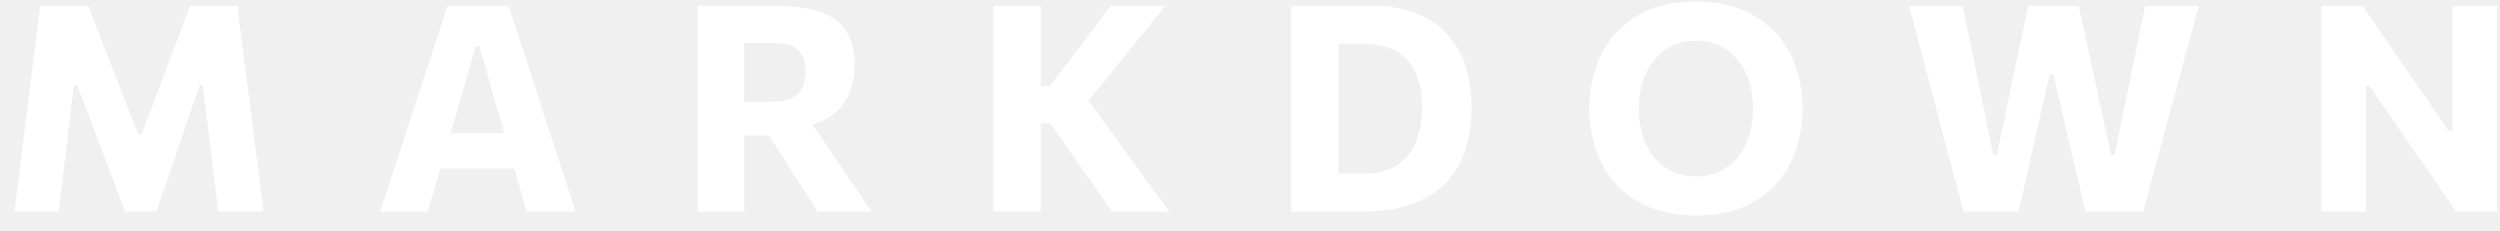
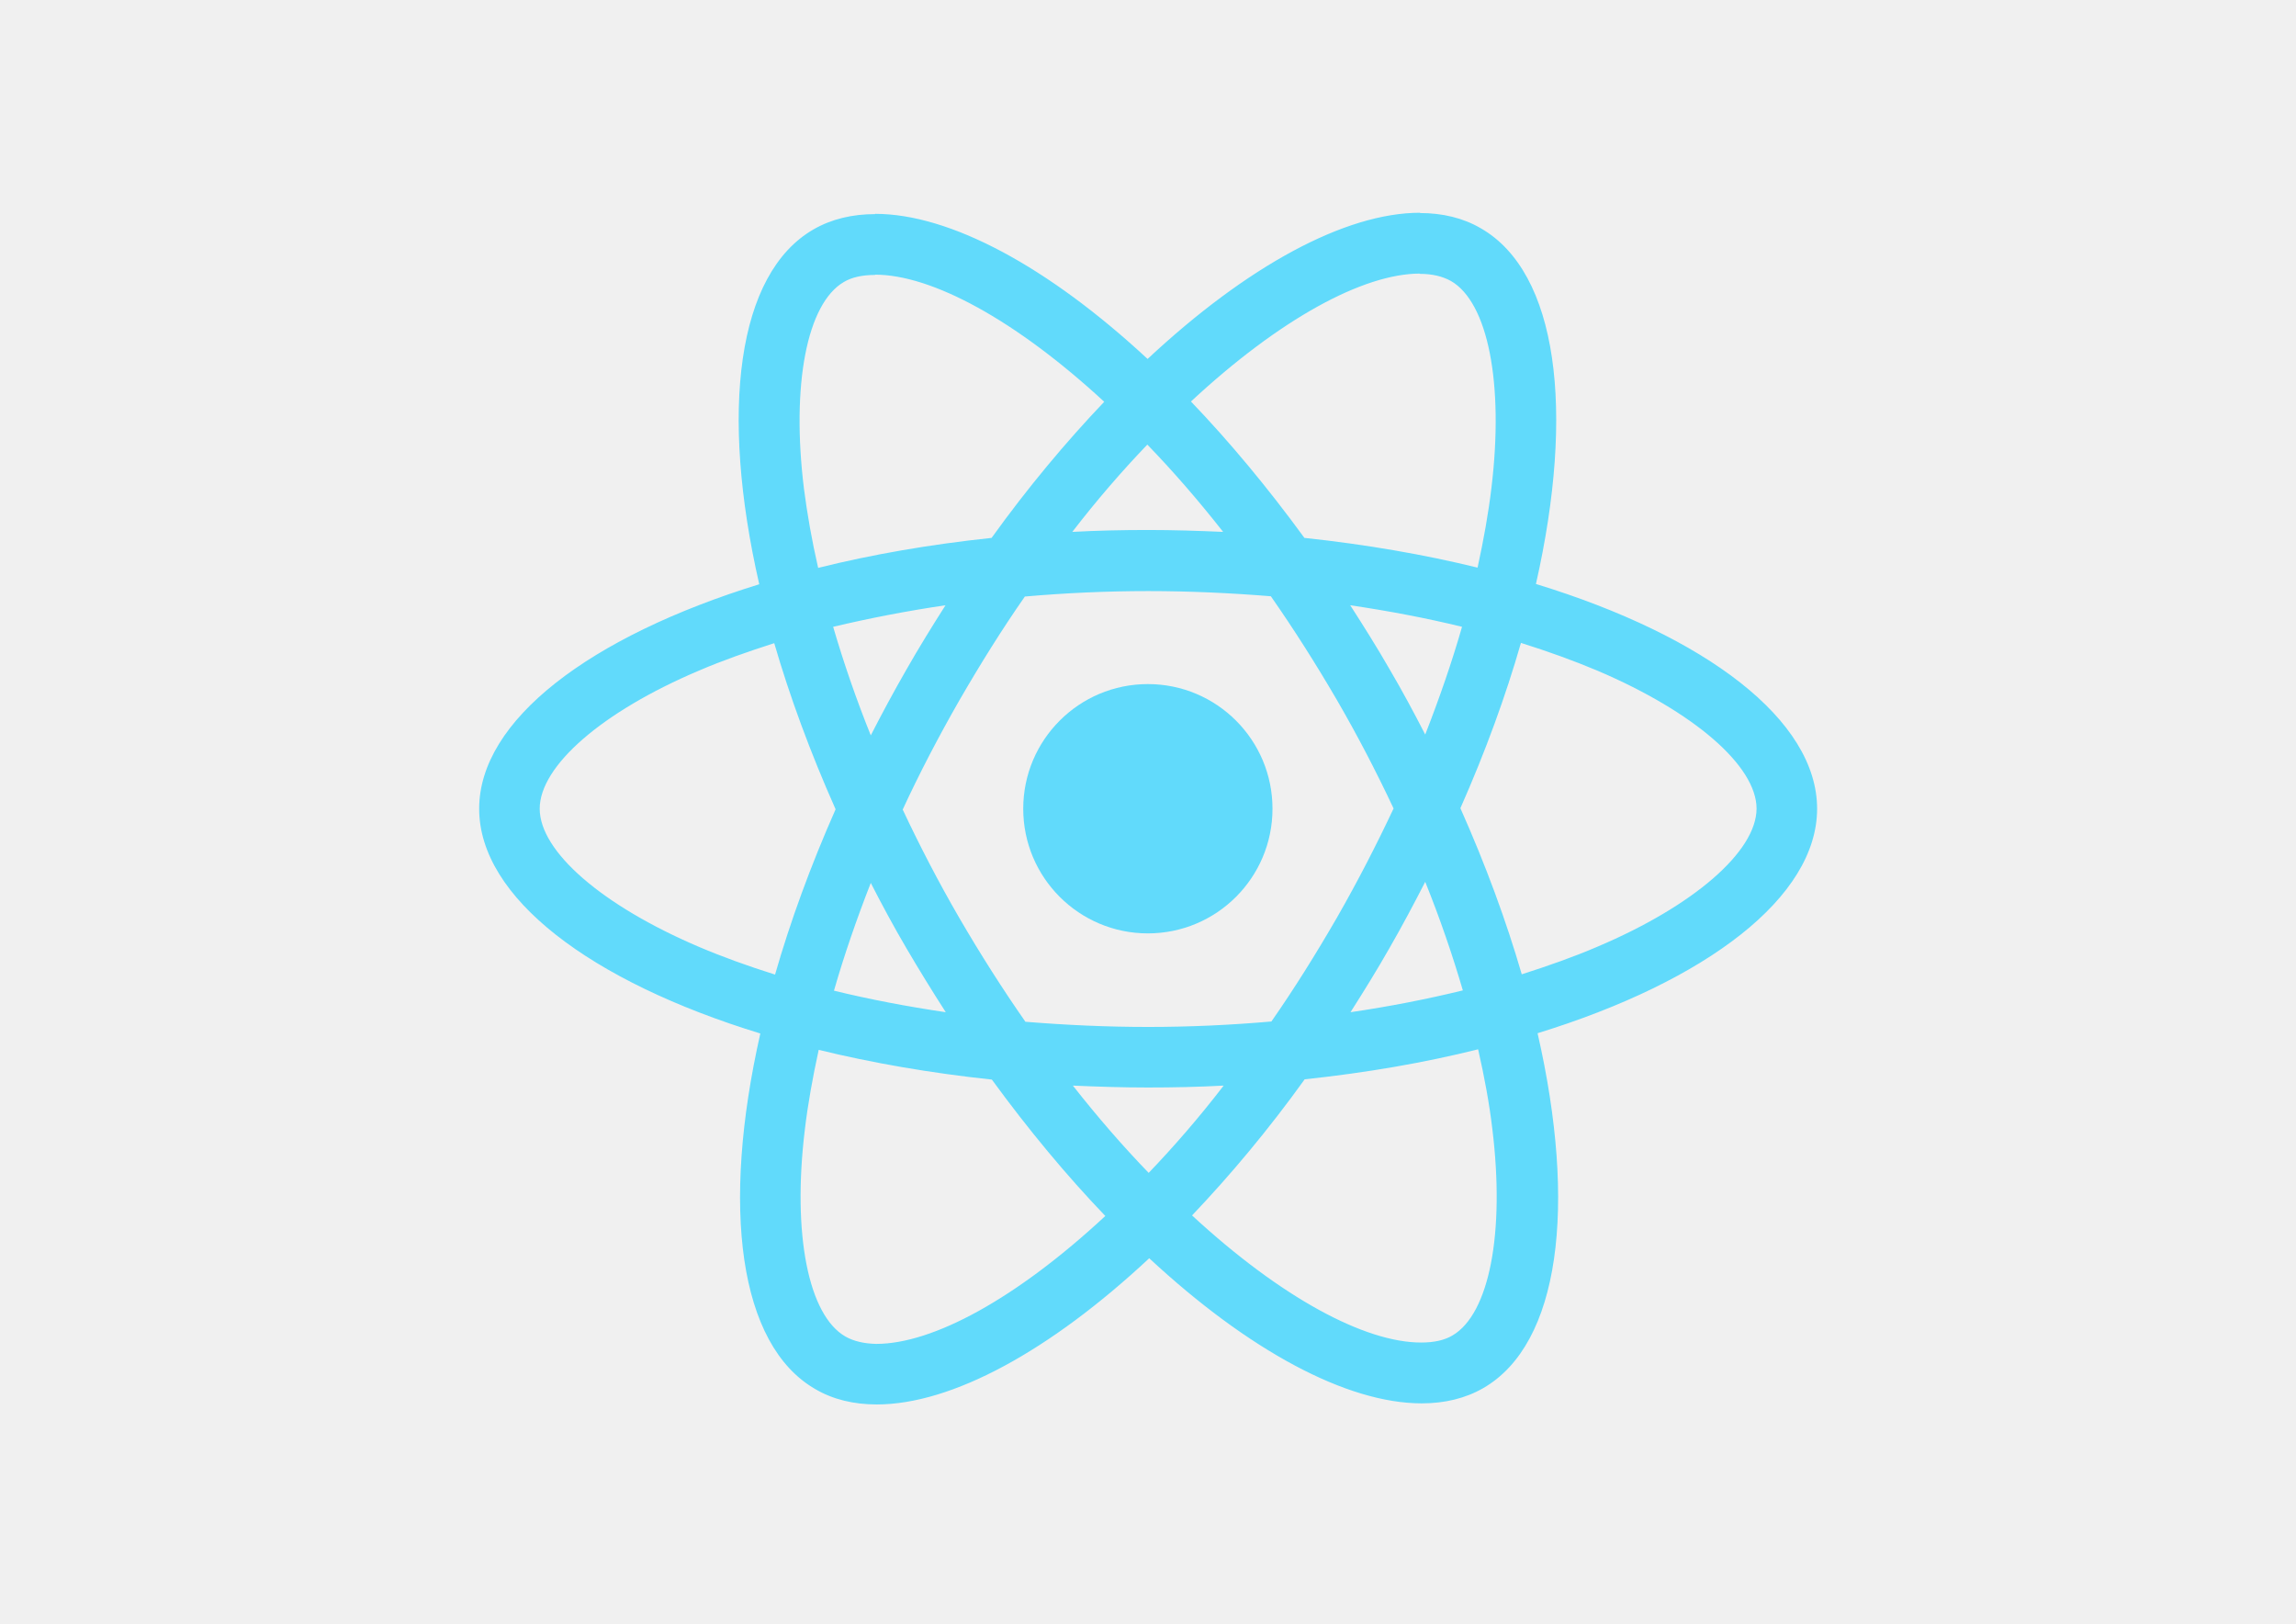
- <svg xmlns="http://www.w3.org/2000/svg" width="130" height="12">
-   <path d="M.75 11c.075-.56.147-1.12.218-1.68.07-.56.145-1.168.224-1.823l.443-3.585c.085-.645.163-1.255.232-1.83L2.086.305h2.497c.24.61.47 1.193.687 1.75.217.558.433 1.112.649 1.662l1.274 3.27h.165l1.238-3.262.626-1.65c.208-.546.427-1.136.656-1.77h2.468a1660.544 1660.544 0 0 0 .457 3.615l.458 3.6c.08.65.156 1.25.229 1.8.072.55.143 1.11.213 1.68h-2.347c-.09-.75-.178-1.463-.263-2.138-.085-.675-.162-1.308-.232-1.897l-.315-2.535h-.165l-.93 2.722c-.225.67-.451 1.334-.679 1.991-.227.658-.439 1.276-.634 1.856H6.502a322.988 322.988 0 0 0-.952-2.523c-.17-.448-.337-.887-.502-1.317L4.013 4.43h-.165L3.54 6.95c-.07.595-.146 1.232-.229 1.91l-.258 2.14H.75Zm19.017 0a578.89 578.89 0 0 0 1.186-3.623L22.16 3.71c.215-.665.41-1.264.585-1.797.175-.532.35-1.069.525-1.609h3.18a469.731 469.731 0 0 0 1.11 3.406l1.193 3.675c.195.59.393 1.197.596 1.822l.581 1.792h-2.55a515.072 515.072 0 0 0-.982-3.45l-1.47-5.152h-.18l-1.486 5.1c-.16.555-.328 1.136-.506 1.744l-.514 1.758h-2.475Zm2.58-2.236.263-1.845h4.777l.21 1.846h-5.25ZM36.28 11V.303h4.103c.87 0 1.606.097 2.208.29.603.192 1.06.513 1.373.963.312.45.468 1.063.468 1.838 0 .615-.12 1.167-.363 1.657s-.632.878-1.166 1.163c-.535.284-1.236.427-2.1.427l.952-.9 1.455 2.145.72 1.061.746 1.103c.243.357.456.673.642.948H42.52c-.27-.42-.53-.822-.78-1.207-.25-.385-.492-.76-.727-1.125l-1.733-2.73 1.462 1.117H38.26V5.293h1.785c.4 0 .736-.049 1.009-.146.272-.098.478-.264.618-.499s.21-.558.21-.968c0-.304-.044-.55-.134-.738a1.092 1.092 0 0 0-.364-.439 1.314 1.314 0 0 0-.51-.21 3.08 3.08 0 0 0-.567-.052h-3.36L38.703.694V11H36.28Zm21.538 0c-.33-.476-.642-.922-.934-1.34-.293-.417-.579-.828-.859-1.233l-1.41-2.018h-.69V4.475h.66l1.26-1.65a293.263 293.263 0 0 0 1.92-2.52h2.843a323.846 323.846 0 0 0-2.693 3.315L56.22 5.712l-.045-1.088 1.883 2.603a1120.463 1120.463 0 0 1 1.904 2.633c.316.434.593.815.833 1.14h-2.977Zm-6.158 0V.303h2.46V11h-2.46Zm15.478 0V.303H71.39c.815 0 1.54.118 2.175.353.635.235 1.171.58 1.609 1.035a4.525 4.525 0 0 1 1.001 1.669c.23.657.345 1.408.345 2.253 0 .755-.101 1.46-.304 2.112a4.523 4.523 0 0 1-.967 1.713c-.443.49-1.026.873-1.751 1.148-.726.275-1.61.412-2.656.412H67.138Zm2.467-1.973h1.23c.77 0 1.381-.15 1.834-.45.452-.3.779-.71.978-1.23.2-.52.3-1.108.3-1.763 0-.494-.058-.944-.176-1.35a2.869 2.869 0 0 0-.54-1.046 2.374 2.374 0 0 0-.926-.675c-.375-.157-.823-.236-1.343-.236h-1.357V9.027Zm18.635 2.175c-.965 0-1.8-.149-2.505-.446-.705-.298-1.285-.705-1.74-1.223a5.116 5.116 0 0 1-1.016-1.773 6.574 6.574 0 0 1-.334-2.1c0-1.04.206-1.982.619-2.824A4.743 4.743 0 0 1 85.109.83c.817-.495 1.839-.743 3.064-.743.93 0 1.742.144 2.437.431a4.759 4.759 0 0 1 1.736 1.196c.463.51.809 1.1 1.039 1.77.23.67.345 1.39.345 2.16 0 1.065-.211 2.015-.634 2.85a4.769 4.769 0 0 1-1.856 1.98c-.815.486-1.815.728-3 .728Zm-.037-2.033c.495 0 .927-.093 1.297-.28.37-.188.677-.447.922-.777.246-.33.43-.706.552-1.129.122-.422.183-.869.183-1.338 0-.495-.066-.957-.198-1.384a3.428 3.428 0 0 0-.578-1.121 2.67 2.67 0 0 0-.926-.75 2.796 2.796 0 0 0-1.252-.27c-.486 0-.914.092-1.287.277a2.63 2.63 0 0 0-.933.769c-.25.327-.44.704-.57 1.128a4.59 4.59 0 0 0-.195 1.35c0 .475.062.924.187 1.347.125.422.311.797.559 1.125.247.327.557.585.93.772.372.188.808.281 1.308.281ZM102.105 11l-.45-1.698c-.16-.603-.31-1.162-.45-1.677l-.885-3.36a559.983 559.983 0 0 1-1.05-3.96h2.782a1464.078 1464.078 0 0 0 .855 4.125l.743 3.638h.188l.765-3.683c.09-.42.183-.863.28-1.33l.297-1.407.285-1.343h2.632a1211.281 1211.281 0 0 0 .886 4.095l.794 3.668h.18l.758-3.69c.13-.63.269-1.307.416-2.032l.416-2.04h2.79c-.175.635-.356 1.302-.543 2.002-.188.7-.361 1.345-.522 1.935l-.915 3.382c-.144.53-.297 1.096-.457 1.696-.16.6-.313 1.16-.458 1.68h-3c-.14-.6-.287-1.23-.442-1.887-.155-.657-.3-1.284-.435-1.878l-.795-3.39h-.188l-.764 3.39c-.13.59-.272 1.217-.424 1.882-.153.665-.297 1.292-.431 1.882h-2.858Zm18.605 0V.304h2.153c.5.73.972 1.42 1.417 2.067l1.335 1.946 1.74 2.52h.18V.304h2.317V11h-2.13c-.41-.6-.84-1.225-1.29-1.875l-1.477-2.13-1.763-2.55h-.172V11h-2.31Z" fill="#FFF" />
+ <svg xmlns="http://www.w3.org/2000/svg" viewBox="0 0 841.9 595.3">
+   <g fill="#61DAFB">
+     <path d="M666.3 296.5c0-32.5-40.7-63.3-103.1-82.4 14.4-63.6 8-114.2-20.2-130.4-6.5-3.8-14.1-5.6-22.4-5.6v22.3c4.6 0 8.3.9 11.4 2.6 13.6 7.8 19.5 37.5 14.9 75.7-1.1 9.4-2.9 19.3-5.1 29.4-19.6-4.8-41-8.5-63.5-10.9-13.5-18.5-27.5-35.3-41.6-50 32.6-30.3 63.2-46.9 84-46.9V78c-27.5 0-63.5 19.6-99.9 53.6-36.4-33.8-72.4-53.2-99.9-53.2v22.3c20.7 0 51.4 16.5 84 46.6-14 14.7-28 31.4-41.3 49.9-22.6 2.4-44 6.1-63.6 11-2.3-10-4-19.7-5.2-29-4.7-38.2 1.1-67.9 14.6-75.8 3-1.8 6.9-2.6 11.5-2.6V78.5c-8.4 0-16 1.8-22.6 5.6-28.1 16.2-34.4 66.7-19.9 130.1-62.2 19.2-102.7 49.9-102.7 82.3 0 32.5 40.7 63.3 103.1 82.4-14.4 63.6-8 114.2 20.2 130.4 6.5 3.8 14.1 5.6 22.5 5.6 27.5 0 63.5-19.6 99.9-53.6 36.4 33.8 72.4 53.2 99.9 53.2 8.4 0 16-1.8 22.6-5.6 28.1-16.2 34.4-66.7 19.9-130.1 62-19.1 102.5-49.9 102.5-82.3zm-130.2-66.7c-3.7 12.9-8.3 26.2-13.5 39.5-4.1-8-8.4-16-13.1-24-4.6-8-9.5-15.8-14.4-23.4 14.2 2.1 27.9 4.7 41 7.9zm-45.8 106.5c-7.8 13.5-15.8 26.3-24.1 38.2-14.9 1.3-30 2-45.2 2-15.1 0-30.2-.7-45-1.9-8.3-11.9-16.4-24.6-24.2-38-7.6-13.1-14.5-26.4-20.8-39.8 6.2-13.4 13.2-26.8 20.7-39.9 7.8-13.5 15.8-26.3 24.1-38.2 14.9-1.3 30-2 45.2-2 15.1 0 30.2.7 45 1.9 8.3 11.9 16.4 24.6 24.2 38 7.6 13.1 14.5 26.4 20.8 39.8-6.3 13.4-13.2 26.8-20.7 39.9zm32.3-13c5.4 13.4 10 26.8 13.8 39.8-13.1 3.2-26.9 5.9-41.2 8 4.9-7.7 9.8-15.6 14.4-23.7 4.6-8 8.9-16.1 13-24.1zM421.2 430c-9.3-9.6-18.6-20.3-27.8-32 9 .4 18.2.7 27.5.7 9.4 0 18.7-.2 27.8-.7-9 11.7-18.3 22.4-27.5 32zm-74.4-58.9c-14.2-2.1-27.9-4.7-41-7.9 3.7-12.9 8.3-26.2 13.5-39.5 4.1 8 8.4 16 13.1 24 4.7 8 9.5 15.8 14.4 23.4zM420.7 163c9.3 9.6 18.6 20.3 27.8 32-9-.4-18.2-.7-27.5-.7-9.4 0-18.7.2-27.8.7 9-11.7 18.3-22.4 27.5-32zm-74 58.9c-4.9 7.7-9.8 15.6-14.4 23.7-4.6 8-8.9 16-13 24-5.4-13.4-10-26.8-13.8-39.8 13.1-3.1 26.9-5.8 41.2-7.9zm-90.5 125.2c-35.4-15.1-58.3-34.9-58.3-50.6 0-15.7 22.9-35.6 58.3-50.6 8.6-3.7 18-7 27.7-10.1 5.7 19.6 13.2 40 22.5 60.9-9.2 20.8-16.6 41.1-22.2 60.6-9.9-3.1-19.3-6.5-28-10.2zM310 490c-13.6-7.8-19.5-37.5-14.9-75.7 1.1-9.4 2.9-19.3 5.1-29.4 19.6 4.8 41 8.5 63.5 10.9 13.5 18.5 27.5 35.3 41.6 50-32.6 30.3-63.2 46.9-84 46.9-4.5-.1-8.3-1-11.3-2.7zm237.2-76.2c4.7 38.2-1.1 67.9-14.6 75.8-3 1.8-6.9 2.6-11.5 2.6-20.7 0-51.4-16.5-84-46.6 14-14.7 28-31.4 41.3-49.9 22.6-2.4 44-6.1 63.6-11 2.3 10.1 4.1 19.8 5.2 29.1zm38.5-66.7c-8.6 3.7-18 7-27.7 10.1-5.7-19.6-13.2-40-22.5-60.9 9.2-20.8 16.6-41.1 22.2-60.6 9.9 3.1 19.3 6.5 28.1 10.2 35.4 15.1 58.3 34.9 58.3 50.6-.1 15.7-23 35.6-58.4 50.6zM320.8 78.4z" />
+     <circle cx="420.9" cy="296.5" r="45.7" />
+     <path d="M520.5 78.1z" />
+   </g>
</svg>
